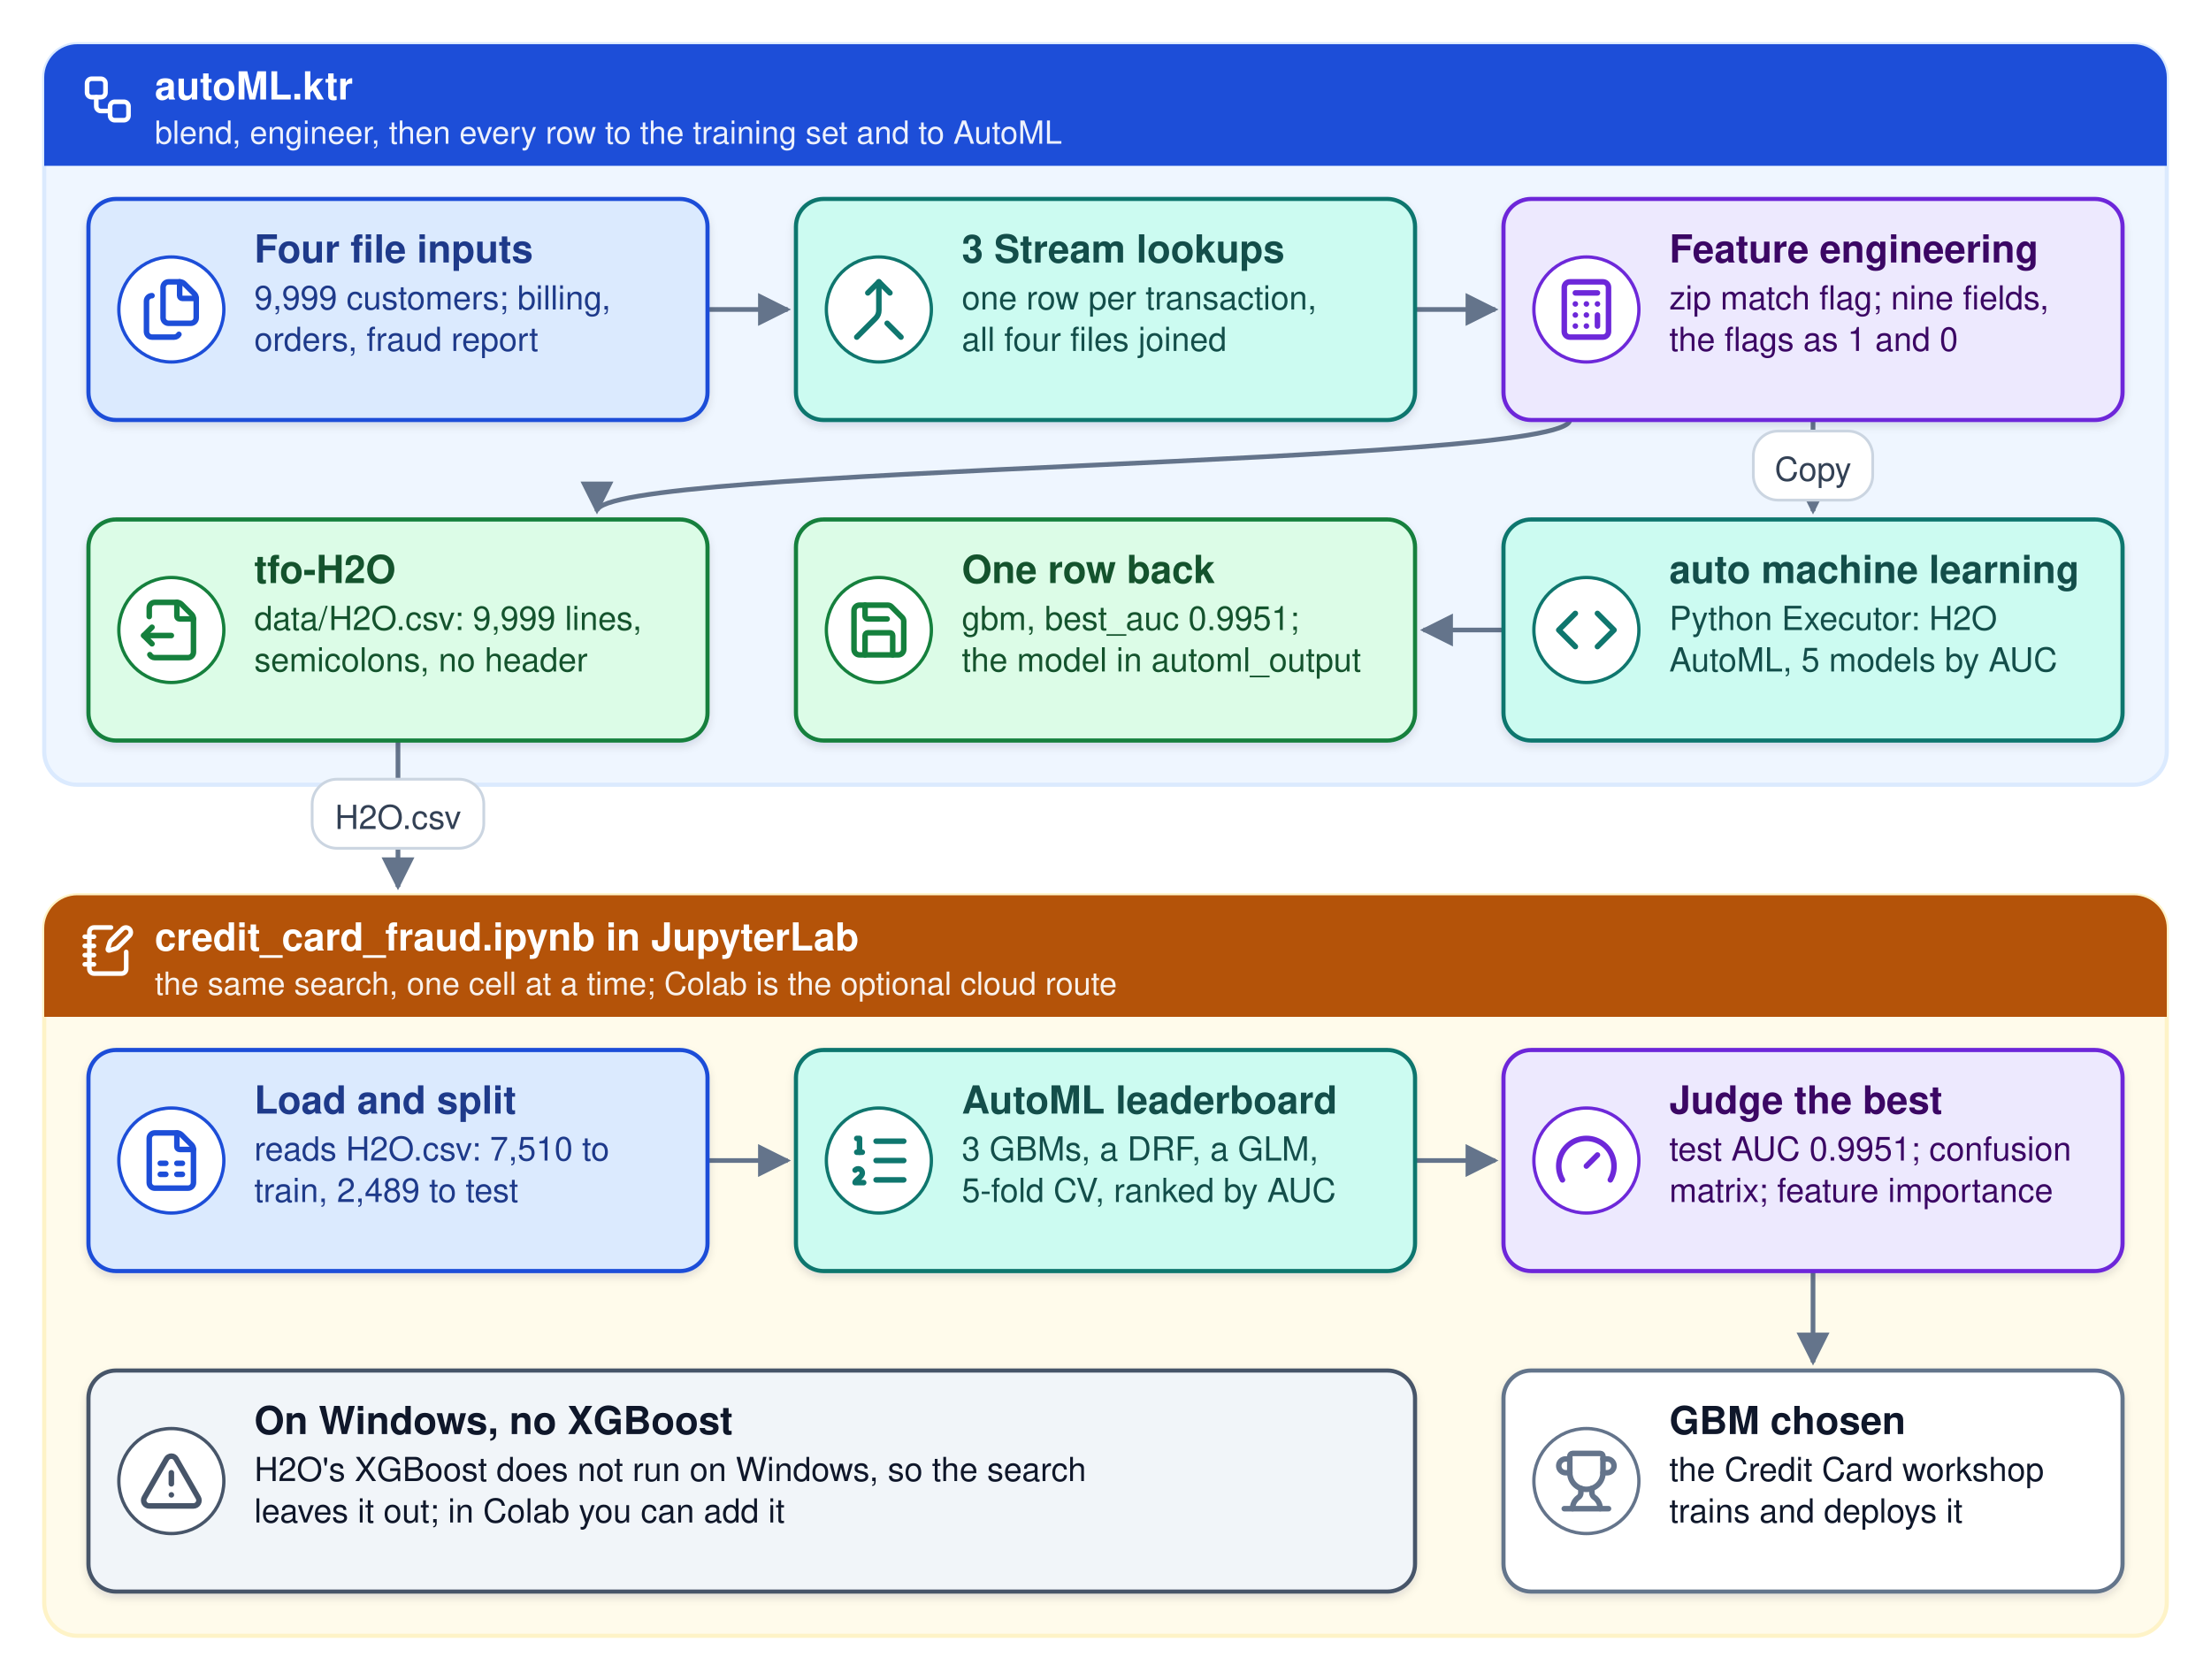
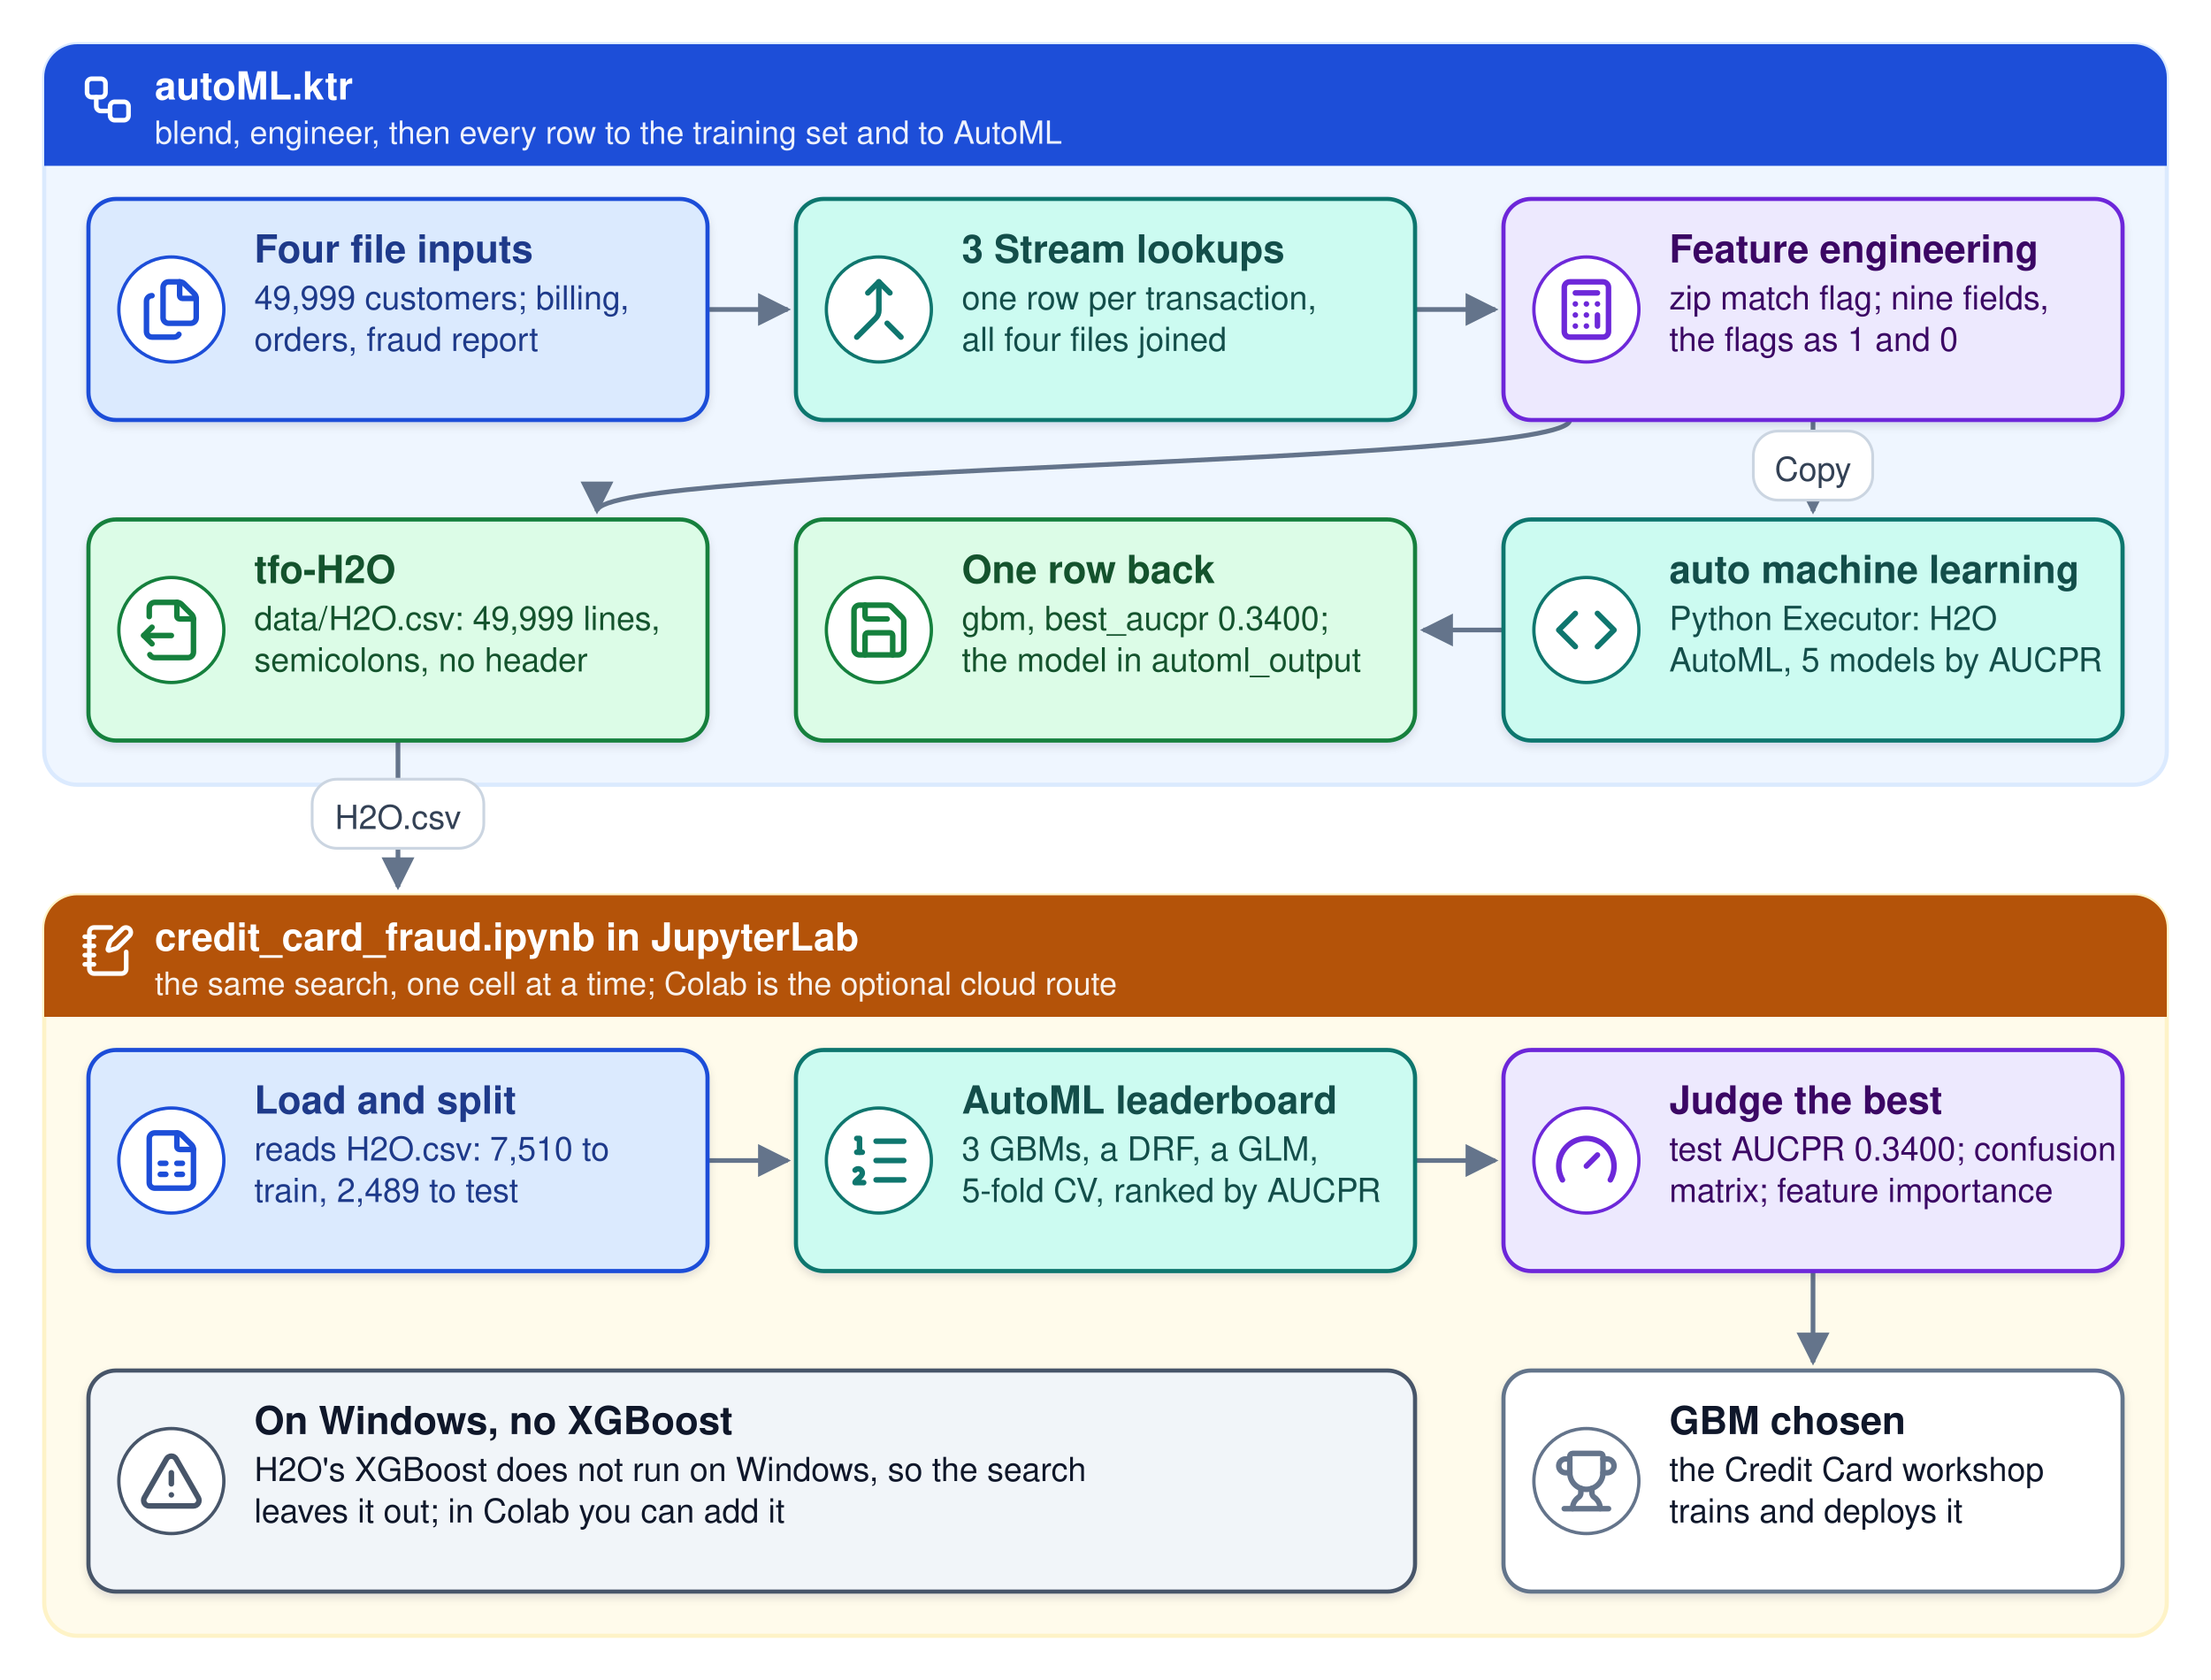
<svg xmlns="http://www.w3.org/2000/svg" width="800" height="608" viewBox="0 0 800 608" font-family="Segoe UI, Helvetica, Arial, sans-serif">
  <defs>
    <marker id="arrow" viewBox="0 0 10 10" refX="9" refY="5" markerWidth="7" markerHeight="7" orient="auto-start-reverse">
      <path d="M0 0L10 5L0 10z" fill="#64748b" />
    </marker>
    <filter id="shadow" x="-10%" y="-10%" width="120%" height="140%">
      <feDropShadow dx="0" dy="1.5" stdDeviation="1.5" flood-color="#0f172a" flood-opacity="0.12" />
    </filter>
  </defs>
  <rect width="800" height="608" fill="#ffffff" />
  <rect x="16" y="16" width="768" height="268" rx="12" fill="#eff6ff" stroke="#dbeafe" stroke-width="1.5" />
  <path d="M16 28a12 12 0 0 1 12-12h744a12 12 0 0 1 12 12v32h-768z" fill="#1d4ed8" />
  <g transform="translate(29 26) scale(0.8333333)" fill="none" stroke="#ffffff" stroke-width="2" stroke-linecap="round" stroke-linejoin="round">
    <rect width="8" height="8" x="3" y="3" rx="2" />
    <path d="M7 11v4a2 2 0 0 0 2 2h4" />
    <rect width="8" height="8" x="13" y="13" rx="2" />
  </g>
  <text x="56" y="36" font-size="14" font-weight="700" fill="#ffffff">autoML.ktr</text>
  <text x="56" y="52" font-size="11.5" fill="#ffffff" opacity="0.92">blend, engineer, then every row to the training set and to AutoML</text>
  <rect x="16" y="324" width="768" height="268" rx="12" fill="#fffbeb" stroke="#fef3c7" stroke-width="1.5" />
  <path d="M16 336a12 12 0 0 1 12-12h744a12 12 0 0 1 12 12v32h-768z" fill="#b45309" />
  <g transform="translate(29 334) scale(0.8333333)" fill="none" stroke="#ffffff" stroke-width="2" stroke-linecap="round" stroke-linejoin="round">
    <path d="M13.4 2H6a2 2 0 0 0-2 2v16a2 2 0 0 0 2 2h12a2 2 0 0 0 2-2v-7.4" />
    <path d="M2 6h4" />
    <path d="M2 10h4" />
    <path d="M2 14h4" />
    <path d="M2 18h4" />
    <path d="M21.378 5.626a1 1 0 1 0-3.004-3.004l-5.01 5.012a2 2 0 0 0-.506.854l-.837 2.87a.5.5 0 0 0 .62.62l2.87-.837a2 2 0 0 0 .854-.506z" />
  </g>
  <text x="56" y="344" font-size="14" font-weight="700" fill="#ffffff">credit_card_fraud.ipynb in JupyterLab</text>
  <text x="56" y="360" font-size="11.5" fill="#ffffff" opacity="0.92">the same search, one cell at a time; Colab is the optional cloud route</text>
  <path d="M256 112C270.5 112 270.5 112 285 112" fill="none" stroke="#64748b" stroke-width="1.7" marker-end="url(#arrow)" />
  <path d="M512 112C526.5 112 526.5 112 541 112" fill="none" stroke="#64748b" stroke-width="1.7" marker-end="url(#arrow)" />
  <path d="M656 152L656 185" fill="none" stroke="#64748b" stroke-width="1.7" marker-end="url(#arrow)" />
  <path d="M568 152C568 168.5 216 168.5 216 185" fill="none" stroke="#64748b" stroke-width="1.7" marker-end="url(#arrow)" />
  <path d="M544 228C529.5 228 529.5 228 515 228" fill="none" stroke="#64748b" stroke-width="1.7" marker-end="url(#arrow)" />
  <path d="M144 268L144 321" fill="none" stroke="#64748b" stroke-width="1.7" marker-end="url(#arrow)" />
  <path d="M256 420C270.5 420 270.5 420 285 420" fill="none" stroke="#64748b" stroke-width="1.7" marker-end="url(#arrow)" />
  <path d="M512 420C526.5 420 526.5 420 541 420" fill="none" stroke="#64748b" stroke-width="1.7" marker-end="url(#arrow)" />
  <path d="M656 460L656 493" fill="none" stroke="#64748b" stroke-width="1.7" marker-end="url(#arrow)" />
  <rect x="32" y="72" width="224" height="80" rx="10" fill="#dbeafe" stroke="#1d4ed8" stroke-width="1.5" filter="url(#shadow)" />
  <circle cx="62" cy="112" r="19" fill="#ffffff" stroke="#1d4ed8" stroke-width="1.2" />
  <g transform="translate(50 100) scale(1)" fill="none" stroke="#1d4ed8" stroke-width="2" stroke-linecap="round" stroke-linejoin="round">
    <path d="M15 2h-4a2 2 0 0 0-2 2v11a2 2 0 0 0 2 2h8a2 2 0 0 0 2-2V8" />
    <path d="M16.706 2.706A2.4 2.4 0 0 0 15 2v5a1 1 0 0 0 1 1h5a2.4 2.4 0 0 0-.706-1.706z" />
    <path d="M5 7a2 2 0 0 0-2 2v11a2 2 0 0 0 2 2h8a2 2 0 0 0 1.732-1" />
  </g>
  <text x="92" y="95" font-size="14" font-weight="700" fill="#1e3a8a">Four file inputs</text>
-   <text x="92" y="112" font-size="12" fill="#1e3a8a">9,999 customers; billing,</text>
+   <text x="92" y="112" font-size="12" fill="#1e3a8a">49,999 customers; billing,</text>
  <text x="92" y="127" font-size="12" fill="#1e3a8a">orders, fraud report</text>
  <rect x="288" y="72" width="224" height="80" rx="10" fill="#ccfbf1" stroke="#0f766e" stroke-width="1.5" filter="url(#shadow)" />
  <circle cx="318" cy="112" r="19" fill="#ffffff" stroke="#0f766e" stroke-width="1.2" />
  <g transform="translate(306 100) scale(1)" fill="none" stroke="#0f766e" stroke-width="2" stroke-linecap="round" stroke-linejoin="round">
    <path d="m8 6 4-4 4 4" />
    <path d="M12 2v10.3a4 4 0 0 1-1.172 2.872L4 22" />
    <path d="m20 22-5-5" />
  </g>
  <text x="348" y="95" font-size="14" font-weight="700" fill="#134e4a">3 Stream lookups</text>
  <text x="348" y="112" font-size="12" fill="#134e4a">one row per transaction,</text>
  <text x="348" y="127" font-size="12" fill="#134e4a">all four files joined</text>
  <rect x="544" y="72" width="224" height="80" rx="10" fill="#ede9fe" stroke="#6d28d9" stroke-width="1.5" filter="url(#shadow)" />
  <circle cx="574" cy="112" r="19" fill="#ffffff" stroke="#6d28d9" stroke-width="1.2" />
  <g transform="translate(562 100) scale(1)" fill="none" stroke="#6d28d9" stroke-width="2" stroke-linecap="round" stroke-linejoin="round">
    <rect width="16" height="20" x="4" y="2" rx="2" />
    <line x1="8" x2="16" y1="6" y2="6" />
    <line x1="16" x2="16" y1="14" y2="18" />
    <path d="M16 10h.01" />
    <path d="M12 10h.01" />
    <path d="M8 10h.01" />
    <path d="M12 14h.01" />
    <path d="M8 14h.01" />
    <path d="M12 18h.01" />
    <path d="M8 18h.01" />
  </g>
  <text x="604" y="95" font-size="14" font-weight="700" fill="#3b0764">Feature engineering</text>
  <text x="604" y="112" font-size="12" fill="#3b0764">zip match flag; nine fields,</text>
  <text x="604" y="127" font-size="12" fill="#3b0764">the flags as 1 and 0</text>
  <rect x="32" y="188" width="224" height="80" rx="10" fill="#dcfce7" stroke="#15803d" stroke-width="1.5" filter="url(#shadow)" />
  <circle cx="62" cy="228" r="19" fill="#ffffff" stroke="#15803d" stroke-width="1.2" />
  <g transform="translate(50 216) scale(1)" fill="none" stroke="#15803d" stroke-width="2" stroke-linecap="round" stroke-linejoin="round">
    <path d="M4.226 20.925A2 2 0 0 0 6 22h12a2 2 0 0 0 2-2V8a2.4 2.4 0 0 0-.706-1.706l-3.588-3.588A2.4 2.4 0 0 0 14 2H6a2 2 0 0 0-2 2v3.127" />
    <path d="M14 2v5a1 1 0 0 0 1 1h5" />
    <path d="m5 11-3 3" />
    <path d="m5 17-3-3h10" />
  </g>
  <text x="92" y="211" font-size="14" font-weight="700" fill="#14532d">tfo-H2O</text>
-   <text x="92" y="228" font-size="12" fill="#14532d">data/H2O.csv: 9,999 lines,</text>
+   <text x="92" y="228" font-size="12" fill="#14532d">data/H2O.csv: 49,999 lines,</text>
  <text x="92" y="243" font-size="12" fill="#14532d">semicolons, no header</text>
  <rect x="288" y="188" width="224" height="80" rx="10" fill="#dcfce7" stroke="#15803d" stroke-width="1.5" filter="url(#shadow)" />
  <circle cx="318" cy="228" r="19" fill="#ffffff" stroke="#15803d" stroke-width="1.2" />
  <g transform="translate(306 216) scale(1)" fill="none" stroke="#15803d" stroke-width="2" stroke-linecap="round" stroke-linejoin="round">
    <path d="M15.2 3a2 2 0 0 1 1.4.6l3.8 3.8a2 2 0 0 1 .6 1.4V19a2 2 0 0 1-2 2H5a2 2 0 0 1-2-2V5a2 2 0 0 1 2-2z" />
    <path d="M17 21v-7a1 1 0 0 0-1-1H8a1 1 0 0 0-1 1v7" />
    <path d="M7 3v4a1 1 0 0 0 1 1h7" />
  </g>
  <text x="348" y="211" font-size="14" font-weight="700" fill="#14532d">One row back</text>
-   <text x="348" y="228" font-size="12" fill="#14532d">gbm, best_auc 0.9951;</text>
+   <text x="348" y="228" font-size="12" fill="#14532d">gbm, best_aucpr 0.3400;</text>
  <text x="348" y="243" font-size="12" fill="#14532d">the model in automl_output</text>
  <rect x="544" y="188" width="224" height="80" rx="10" fill="#ccfbf1" stroke="#0f766e" stroke-width="1.5" filter="url(#shadow)" />
  <circle cx="574" cy="228" r="19" fill="#ffffff" stroke="#0f766e" stroke-width="1.2" />
  <g transform="translate(562 216) scale(1)" fill="none" stroke="#0f766e" stroke-width="2" stroke-linecap="round" stroke-linejoin="round">
    <path d="m16 18 6-6-6-6" />
    <path d="m8 6-6 6 6 6" />
  </g>
  <text x="604" y="211" font-size="14" font-weight="700" fill="#134e4a">auto machine learning</text>
  <text x="604" y="228" font-size="12" fill="#134e4a">Python Executor: H2O</text>
-   <text x="604" y="243" font-size="12" fill="#134e4a">AutoML, 5 models by AUC</text>
+   <text x="604" y="243" font-size="12" fill="#134e4a">AutoML, 5 models by AUCPR</text>
  <rect x="634.4" y="156" width="43.2" height="25" rx="9" fill="#ffffff" stroke="#cbd5e1" stroke-width="1" />
  <text x="656" y="174" text-anchor="middle" font-size="12" fill="#334155">Copy</text>
  <rect x="32" y="380" width="224" height="80" rx="10" fill="#dbeafe" stroke="#1d4ed8" stroke-width="1.5" filter="url(#shadow)" />
  <circle cx="62" cy="420" r="19" fill="#ffffff" stroke="#1d4ed8" stroke-width="1.2" />
  <g transform="translate(50 408) scale(1)" fill="none" stroke="#1d4ed8" stroke-width="2" stroke-linecap="round" stroke-linejoin="round">
    <path d="M6 22a2 2 0 0 1-2-2V4a2 2 0 0 1 2-2h8a2.4 2.4 0 0 1 1.704.706l3.588 3.588A2.4 2.4 0 0 1 20 8v12a2 2 0 0 1-2 2z" />
    <path d="M14 2v5a1 1 0 0 0 1 1h5" />
    <path d="M8 13h2" />
    <path d="M14 13h2" />
    <path d="M8 17h2" />
    <path d="M14 17h2" />
  </g>
  <text x="92" y="403" font-size="14" font-weight="700" fill="#1e3a8a">Load and split</text>
  <text x="92" y="420" font-size="12" fill="#1e3a8a">reads H2O.csv: 7,510 to</text>
  <text x="92" y="435" font-size="12" fill="#1e3a8a">train, 2,489 to test</text>
  <rect x="288" y="380" width="224" height="80" rx="10" fill="#ccfbf1" stroke="#0f766e" stroke-width="1.5" filter="url(#shadow)" />
  <circle cx="318" cy="420" r="19" fill="#ffffff" stroke="#0f766e" stroke-width="1.2" />
  <g transform="translate(306 408) scale(1)" fill="none" stroke="#0f766e" stroke-width="2" stroke-linecap="round" stroke-linejoin="round">
    <path d="M11 5h10" />
    <path d="M11 12h10" />
    <path d="M11 19h10" />
    <path d="M4 4h1v5" />
    <path d="M4 9h2" />
    <path d="M6.5 20H3.4c0-1 2.6-1.925 2.6-3.5a1.5 1.5 0 0 0-2.6-1.02" />
  </g>
  <text x="348" y="403" font-size="14" font-weight="700" fill="#134e4a">AutoML leaderboard</text>
  <text x="348" y="420" font-size="12" fill="#134e4a">3 GBMs, a DRF, a GLM,</text>
-   <text x="348" y="435" font-size="12" fill="#134e4a">5-fold CV, ranked by AUC</text>
+   <text x="348" y="435" font-size="12" fill="#134e4a">5-fold CV, ranked by AUCPR</text>
  <rect x="544" y="380" width="224" height="80" rx="10" fill="#ede9fe" stroke="#6d28d9" stroke-width="1.5" filter="url(#shadow)" />
  <circle cx="574" cy="420" r="19" fill="#ffffff" stroke="#6d28d9" stroke-width="1.2" />
  <g transform="translate(562 408) scale(1)" fill="none" stroke="#6d28d9" stroke-width="2" stroke-linecap="round" stroke-linejoin="round">
    <path d="m12 14 4-4" />
    <path d="M3.34 19a10 10 0 1 1 17.32 0" />
  </g>
  <text x="604" y="403" font-size="14" font-weight="700" fill="#3b0764">Judge the best</text>
-   <text x="604" y="420" font-size="12" fill="#3b0764">test AUC 0.9951; confusion</text>
+   <text x="604" y="420" font-size="12" fill="#3b0764">test AUCPR 0.3400; confusion</text>
  <text x="604" y="435" font-size="12" fill="#3b0764">matrix; feature importance</text>
  <rect x="112.95" y="282" width="62.1" height="25" rx="9" fill="#ffffff" stroke="#cbd5e1" stroke-width="1" />
  <text x="144" y="300" text-anchor="middle" font-size="12" fill="#334155">H2O.csv</text>
  <rect x="32" y="496" width="480" height="80" rx="10" fill="#f1f5f9" stroke="#475569" stroke-width="1.5" filter="url(#shadow)" />
  <circle cx="62" cy="536" r="19" fill="#ffffff" stroke="#475569" stroke-width="1.2" />
  <g transform="translate(50 524) scale(1)" fill="none" stroke="#475569" stroke-width="2" stroke-linecap="round" stroke-linejoin="round">
    <path d="m21.73 18-8-14a2 2 0 0 0-3.48 0l-8 14A2 2 0 0 0 4 21h16a2 2 0 0 0 1.73-3" />
    <path d="M12 9v4" />
    <path d="M12 17h.01" />
  </g>
  <text x="92" y="519" font-size="14" font-weight="700" fill="#0f172a">On Windows, no XGBoost</text>
  <text x="92" y="536" font-size="12" fill="#0f172a">H2O's XGBoost does not run on Windows, so the search</text>
  <text x="92" y="551" font-size="12" fill="#0f172a">leaves it out; in Colab you can add it</text>
  <rect x="544" y="496" width="224" height="80" rx="10" fill="#ffffff" stroke="#64748b" stroke-width="1.5" filter="url(#shadow)" />
  <circle cx="574" cy="536" r="19" fill="#ffffff" stroke="#64748b" stroke-width="1.2" />
  <g transform="translate(562 524) scale(1)" fill="none" stroke="#64748b" stroke-width="2" stroke-linecap="round" stroke-linejoin="round">
    <path d="M10 14.66v1.626a2 2 0 0 1-.976 1.696A5 5 0 0 0 7 21.978" />
    <path d="M14 14.66v1.626a2 2 0 0 0 .976 1.696A5 5 0 0 1 17 21.978" />
    <path d="M18 9h1.5a1 1 0 0 0 0-5H18" />
    <path d="M4 22h16" />
    <path d="M6 9a6 6 0 0 0 12 0V3a1 1 0 0 0-1-1H7a1 1 0 0 0-1 1z" />
    <path d="M6 9H4.5a1 1 0 0 1 0-5H6" />
  </g>
  <text x="604" y="519" font-size="14" font-weight="700" fill="#0f172a">GBM chosen</text>
  <text x="604" y="536" font-size="12" fill="#0f172a">the Credit Card workshop</text>
  <text x="604" y="551" font-size="12" fill="#0f172a">trains and deploys it</text>
</svg>
